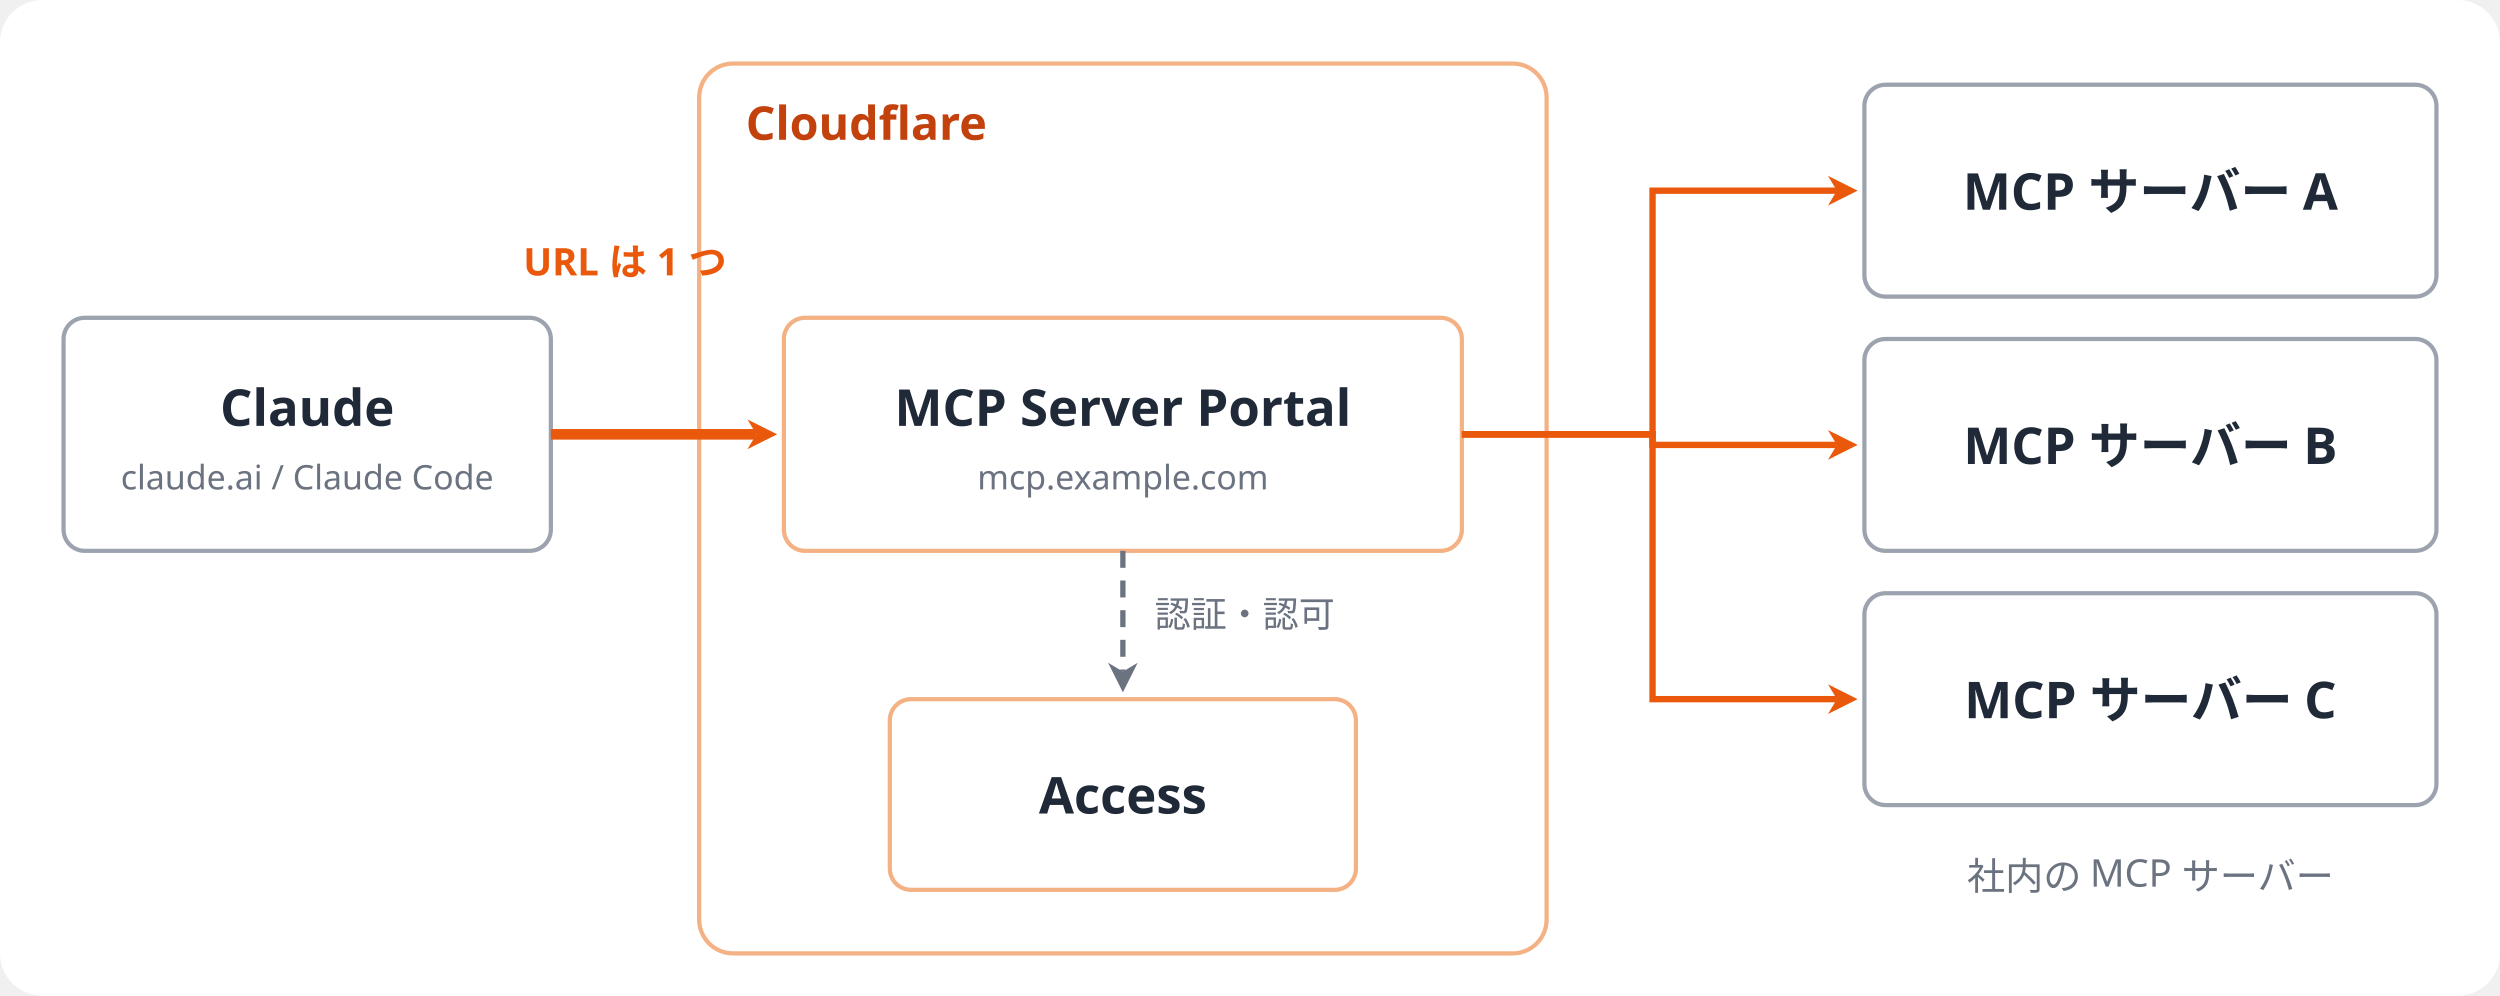
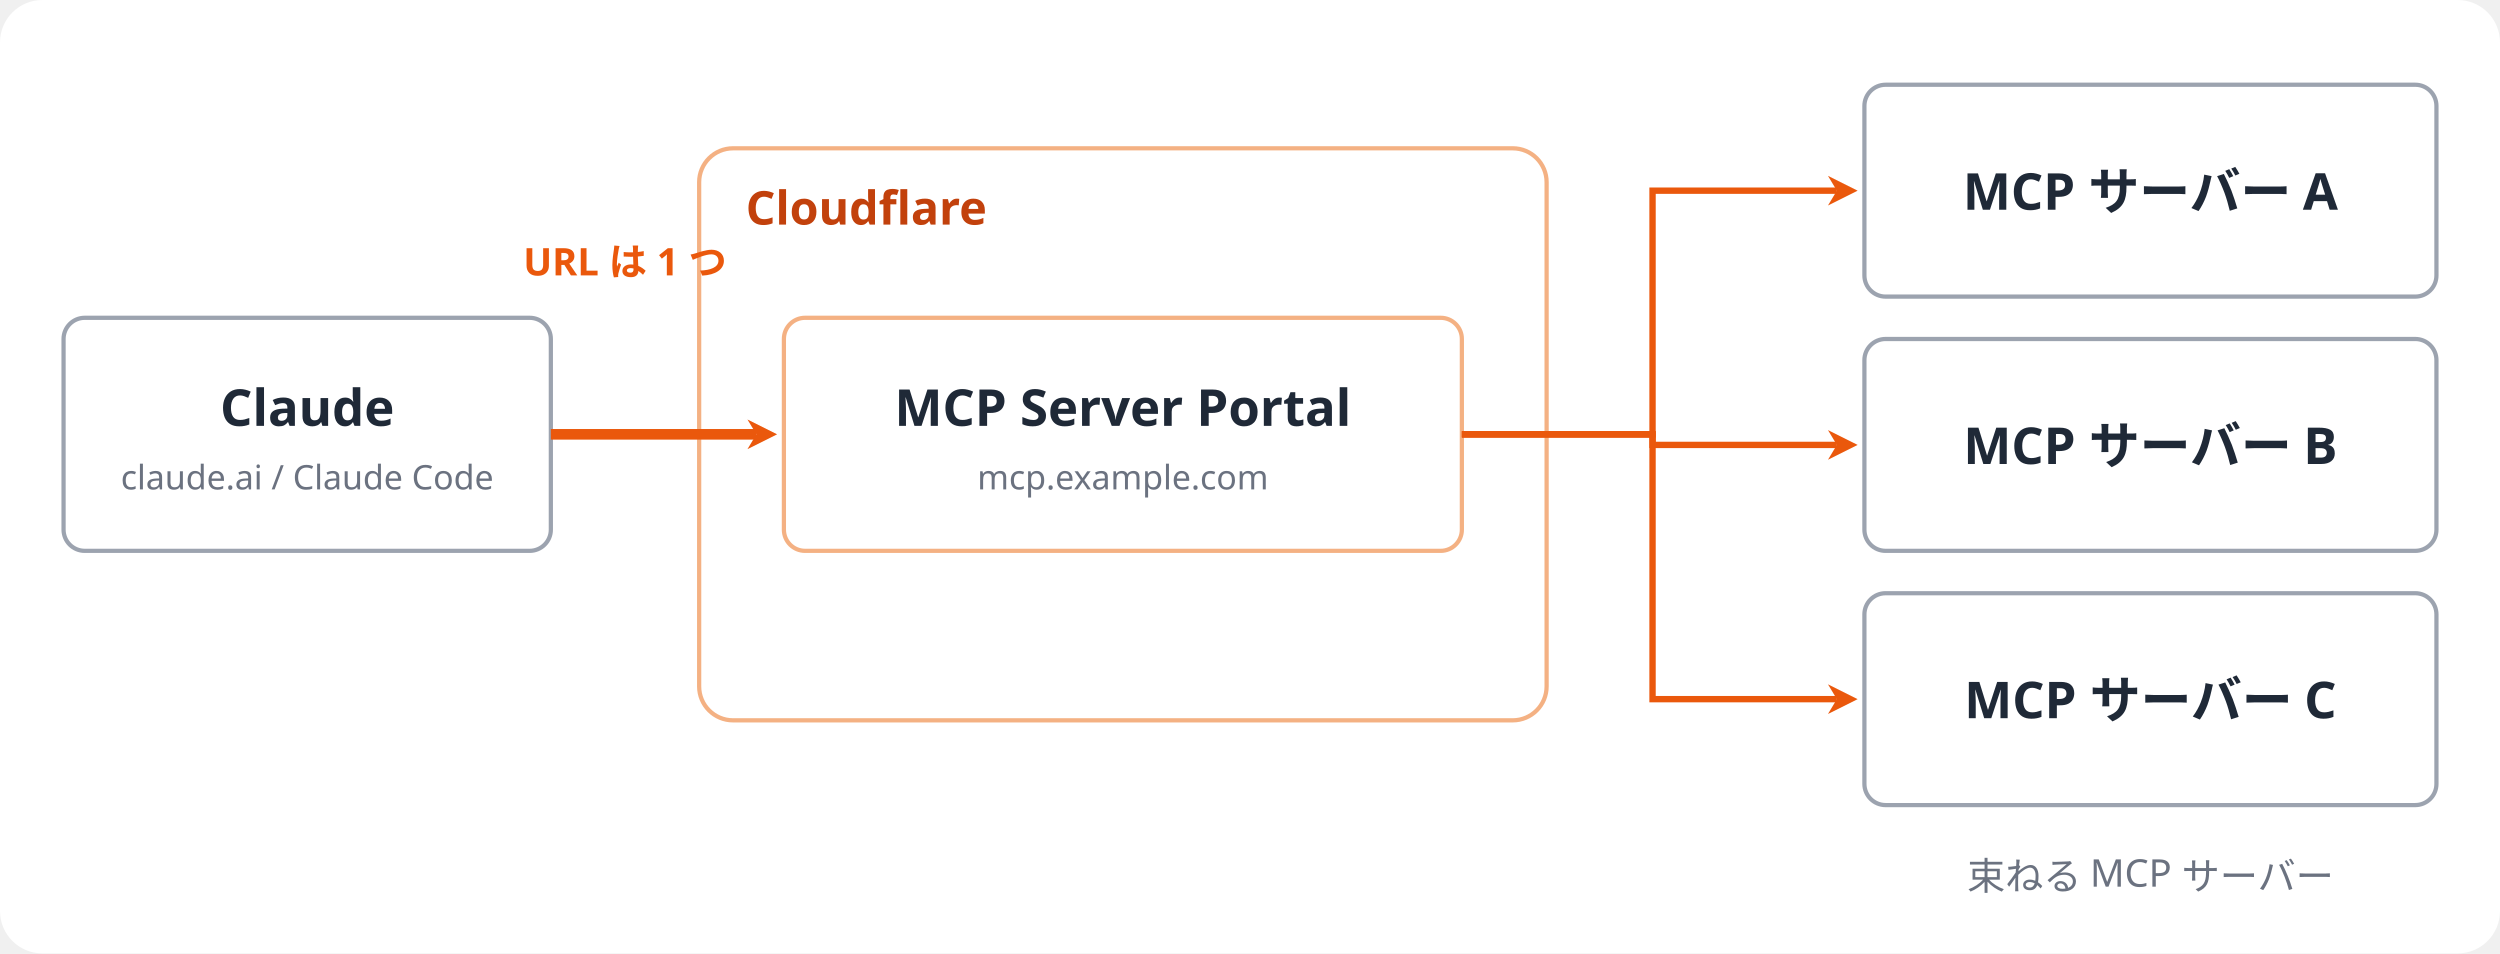
- <svg xmlns="http://www.w3.org/2000/svg" width="1180" height="470" viewBox="0 0 1180 470">
+ <svg xmlns="http://www.w3.org/2000/svg" width="1180" height="450" viewBox="0 0 1180 450">
  <defs>
    <marker id="a9CA3AF" viewBox="0 0 10 10" refX="3" refY="5" markerWidth="14" markerHeight="14" markerUnits="userSpaceOnUse" orient="auto">
      <path d="M0,0 L10,5 L0,10 L3,5 z" fill="#9CA3AF" />
    </marker>
    <marker id="aEA580C" viewBox="0 0 10 10" refX="3" refY="5" markerWidth="14" markerHeight="14" markerUnits="userSpaceOnUse" orient="auto">
      <path d="M0,0 L10,5 L0,10 L3,5 z" fill="#EA580C" />
    </marker>
    <marker id="aDC2626" viewBox="0 0 10 10" refX="3" refY="5" markerWidth="14" markerHeight="14" markerUnits="userSpaceOnUse" orient="auto">
      <path d="M0,0 L10,5 L0,10 L3,5 z" fill="#DC2626" />
    </marker>
    <marker id="a6B7280" viewBox="0 0 10 10" refX="3" refY="5" markerWidth="14" markerHeight="14" markerUnits="userSpaceOnUse" orient="auto">
      <path d="M0,0 L10,5 L0,10 L3,5 z" fill="#6B7280" />
    </marker>
  </defs>
-   <rect width="1180" height="470" rx="20" fill="#FFFFFF" />
+   <rect width="1180" height="450" rx="20" fill="#FFFFFF" />
  <g>
    <rect x="30" y="150" width="230" height="110" rx="10" fill="#FFFFFF" stroke="#9CA3AF" stroke-width="2" />
    <text x="145.0" y="201.0" font-family="'BIZ UDPGothic', 'Hiragino Sans', sans-serif" font-size="24" font-weight="700" fill="#1F2937" text-anchor="middle">Claude</text>
    <text x="145.0" y="231.0" font-family="'BIZ UDPGothic', 'Hiragino Sans', sans-serif" font-size="16" font-weight="400" fill="#6B7280" text-anchor="middle">claude.ai / Claude Code</text>
  </g>
-   <rect x="330" y="30" width="400" height="420" rx="16" fill="none" stroke="#F4B183" stroke-width="2" />
-   <text x="352" y="66" font-family="'BIZ UDPGothic', 'Hiragino Sans', sans-serif" font-size="22" font-weight="700" fill="#C2410C" text-anchor="start">Cloudflare</text>
+   <rect x="330" y="70" width="400" height="270" rx="16" fill="none" stroke="#F4B183" stroke-width="2" />
+   <text x="352" y="106" font-family="'BIZ UDPGothic', 'Hiragino Sans', sans-serif" font-size="22" font-weight="700" fill="#C2410C" text-anchor="start">Cloudflare</text>
  <g>
    <rect x="370" y="150" width="320" height="110" rx="10" fill="#FFFFFF" stroke="#F4B183" stroke-width="2" />
    <text x="530.0" y="201.0" font-family="'BIZ UDPGothic', 'Hiragino Sans', sans-serif" font-size="24" font-weight="700" fill="#1F2937" text-anchor="middle">MCP Server Portal</text>
    <text x="530.0" y="231.0" font-family="'BIZ UDPGothic', 'Hiragino Sans', sans-serif" font-size="16" font-weight="400" fill="#6B7280" text-anchor="middle">mcp.example.com</text>
  </g>
-   <g>
-     <rect x="420" y="330" width="220" height="90" rx="10" fill="#FFFFFF" stroke="#F4B183" stroke-width="2" />
-     <text x="530.0" y="384.0" font-family="'BIZ UDPGothic', 'Hiragino Sans', sans-serif" font-size="24" font-weight="700" fill="#1F2937" text-anchor="middle">Access</text>
-   </g>
  <path d="M260,205 L357,205" fill="none" stroke="#EA580C" stroke-width="5" opacity="1" marker-end="url(#aEA580C)" />
  <text x="295" y="130" font-family="'BIZ UDPGothic', 'Hiragino Sans', sans-serif" font-size="18" font-weight="700" fill="#EA580C" text-anchor="middle">URL は 1 つ</text>
-   <path d="M530,260 L530,317" fill="none" stroke="#6B7280" stroke-width="2.5" stroke-dasharray="8 6" opacity="1" marker-end="url(#a6B7280)" />
-   <text x="545" y="296" font-family="'BIZ UDPGothic', 'Hiragino Sans', sans-serif" font-size="17" font-weight="500" fill="#6B7280" text-anchor="start">認証・認可</text>
  <g>
    <rect x="880" y="40" width="270" height="100" rx="10" fill="#FFFFFF" stroke="#9CA3AF" stroke-width="2" />
    <text x="1015.0" y="99.0" font-family="'BIZ UDPGothic', 'Hiragino Sans', sans-serif" font-size="24" font-weight="700" fill="#1F2937" text-anchor="middle">MCP サーバー A</text>
  </g>
  <path d="M690,205 L780,205 L780,90 L867,90" fill="none" stroke="#EA580C" stroke-width="3" opacity="1" marker-end="url(#aEA580C)" />
  <g>
    <rect x="880" y="160" width="270" height="100" rx="10" fill="#FFFFFF" stroke="#9CA3AF" stroke-width="2" />
    <text x="1015.0" y="219.0" font-family="'BIZ UDPGothic', 'Hiragino Sans', sans-serif" font-size="24" font-weight="700" fill="#1F2937" text-anchor="middle">MCP サーバー B</text>
  </g>
  <path d="M690,205 L780,205 L780,210 L867,210" fill="none" stroke="#EA580C" stroke-width="3" opacity="1" marker-end="url(#aEA580C)" />
  <g>
    <rect x="880" y="280" width="270" height="100" rx="10" fill="#FFFFFF" stroke="#9CA3AF" stroke-width="2" />
    <text x="1015.0" y="339.0" font-family="'BIZ UDPGothic', 'Hiragino Sans', sans-serif" font-size="24" font-weight="700" fill="#1F2937" text-anchor="middle">MCP サーバー C</text>
  </g>
  <path d="M690,205 L780,205 L780,330 L867,330" fill="none" stroke="#EA580C" stroke-width="3" opacity="1" marker-end="url(#aEA580C)" />
-   <text x="1015" y="420" font-family="'BIZ UDPGothic', 'Hiragino Sans', sans-serif" font-size="18" font-weight="500" fill="#6B7280" text-anchor="middle">社内の MCP サーバー</text>
+   <text x="1015" y="420" font-family="'BIZ UDPGothic', 'Hiragino Sans', sans-serif" font-size="18" font-weight="500" fill="#6B7280" text-anchor="middle">束ねる MCP サーバー</text>
</svg>
